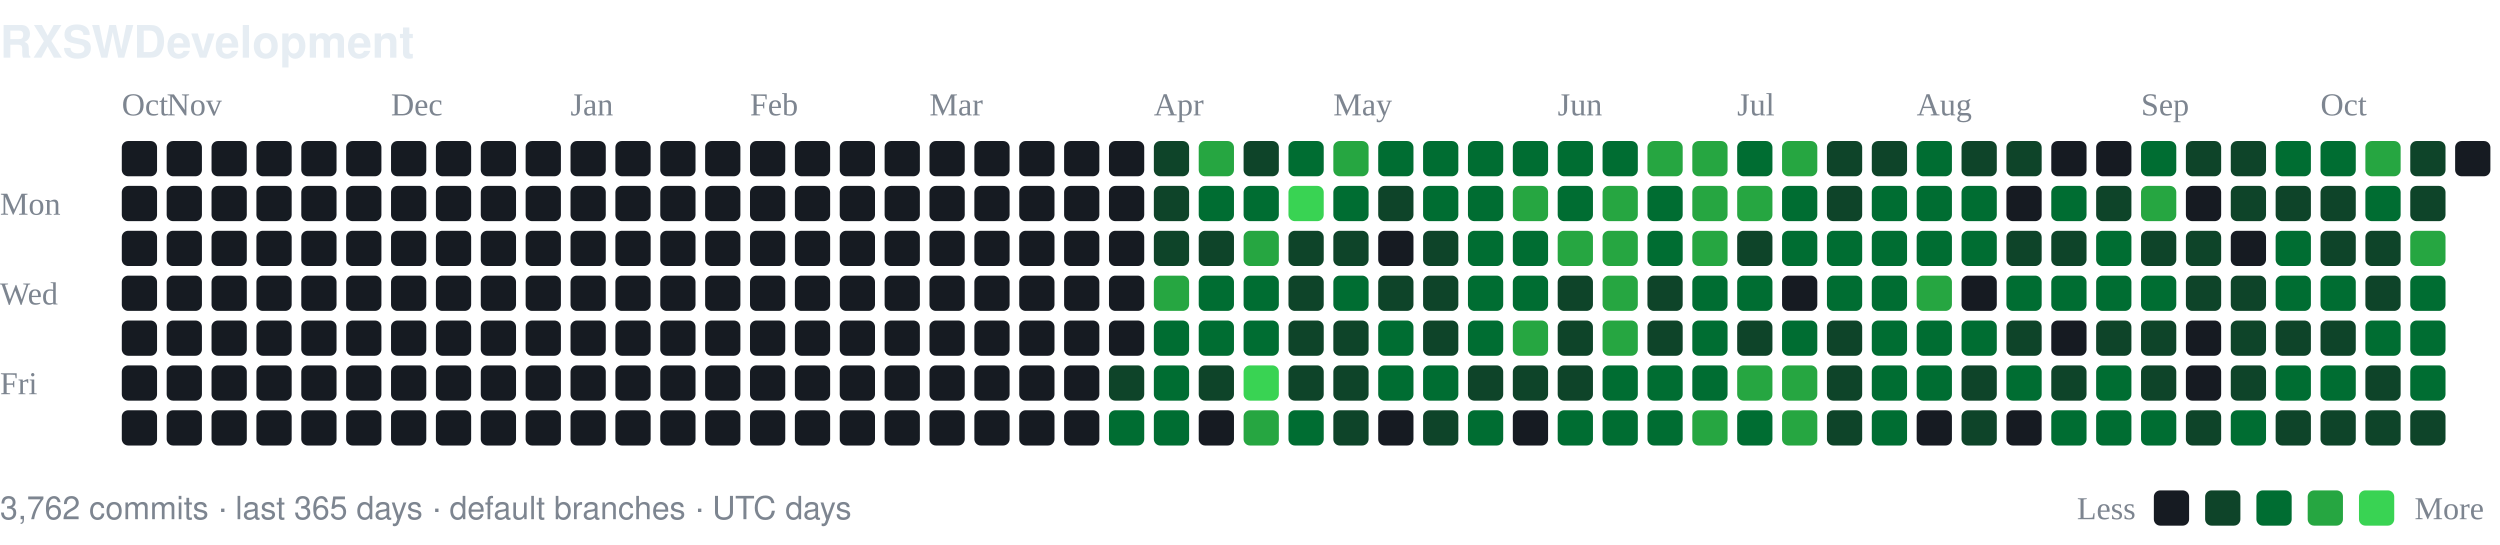
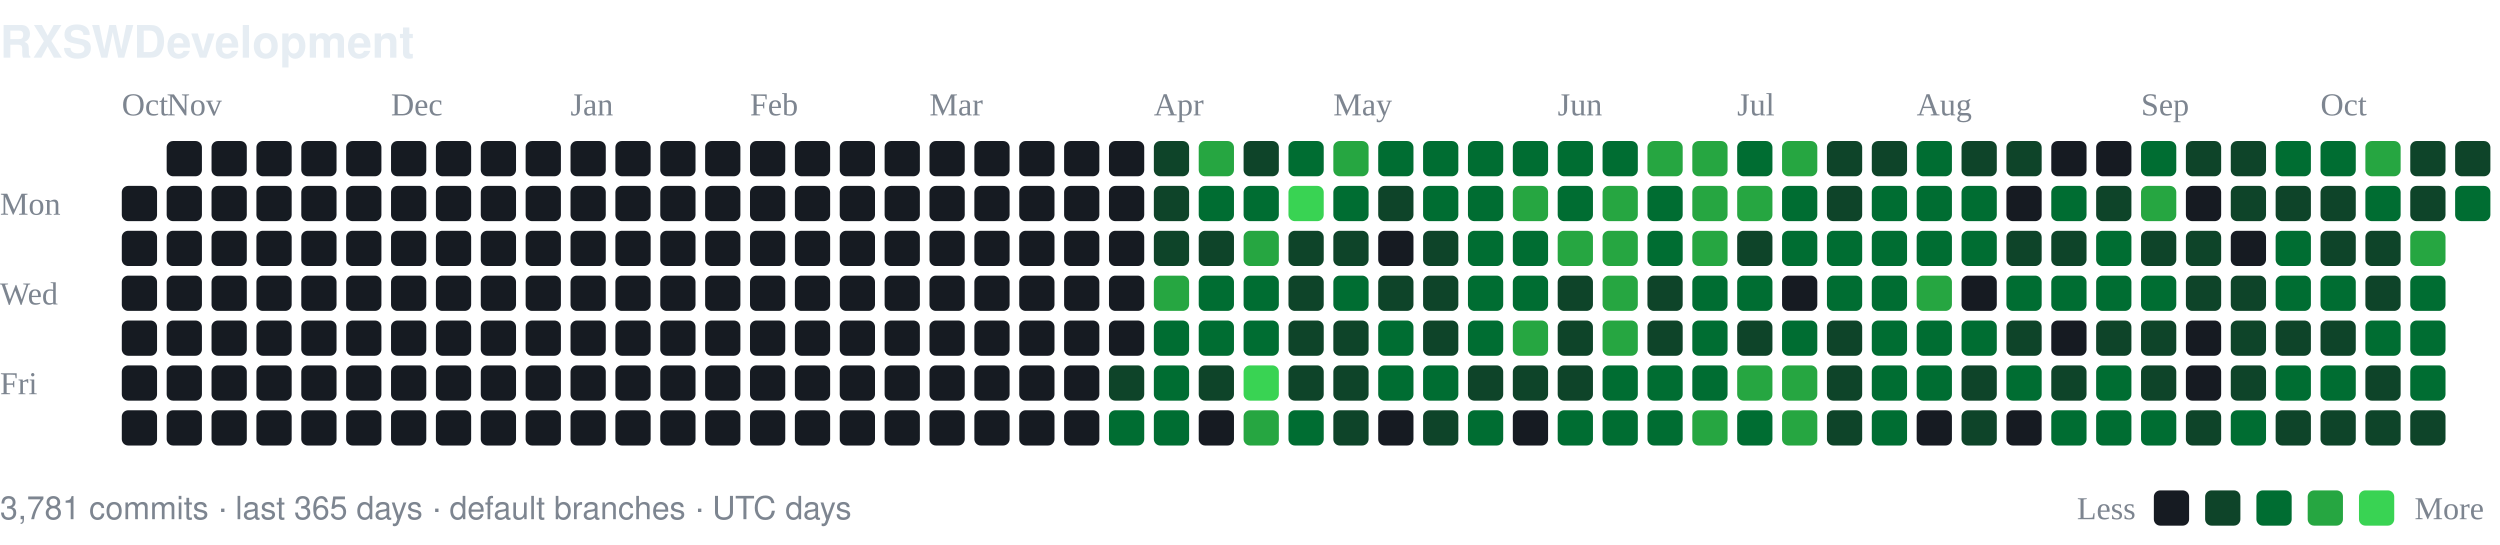
<svg xmlns="http://www.w3.org/2000/svg" width="780" height="170" viewBox="0 0 780 170" role="img">
  <text x="0" y="18" font-size="14" font-weight="600" fill="#e6edf3" font-family="ui-sans-serif,-apple-system,Segoe UI,Helvetica,Arial,sans-serif">RXSWDevelopment</text>
  <text x="0" y="67" font-size="10" fill="#7d8590">Mon</text>
  <text x="0" y="95" font-size="10" fill="#7d8590">Wed</text>
  <text x="0" y="123" font-size="10" fill="#7d8590">Fri</text>
  <text x="38" y="36" font-size="10" fill="#7d8590">Oct</text>
-   <rect x="38" y="44" width="11" height="11" rx="2" fill="#161b22" />
  <rect x="38" y="58" width="11" height="11" rx="2" fill="#161b22" />
  <rect x="38" y="72" width="11" height="11" rx="2" fill="#161b22" />
  <rect x="38" y="86" width="11" height="11" rx="2" fill="#161b22" />
  <rect x="38" y="100" width="11" height="11" rx="2" fill="#161b22" />
  <rect x="38" y="114" width="11" height="11" rx="2" fill="#161b22" />
  <rect x="38" y="128" width="11" height="11" rx="2" fill="#161b22" />
  <text x="52" y="36" font-size="10" fill="#7d8590">Nov</text>
  <rect x="52" y="44" width="11" height="11" rx="2" fill="#161b22" />
  <rect x="52" y="58" width="11" height="11" rx="2" fill="#161b22" />
  <rect x="52" y="72" width="11" height="11" rx="2" fill="#161b22" />
  <rect x="52" y="86" width="11" height="11" rx="2" fill="#161b22" />
  <rect x="52" y="100" width="11" height="11" rx="2" fill="#161b22" />
  <rect x="52" y="114" width="11" height="11" rx="2" fill="#161b22" />
  <rect x="52" y="128" width="11" height="11" rx="2" fill="#161b22" />
  <rect x="66" y="44" width="11" height="11" rx="2" fill="#161b22" />
  <rect x="66" y="58" width="11" height="11" rx="2" fill="#161b22" />
  <rect x="66" y="72" width="11" height="11" rx="2" fill="#161b22" />
  <rect x="66" y="86" width="11" height="11" rx="2" fill="#161b22" />
  <rect x="66" y="100" width="11" height="11" rx="2" fill="#161b22" />
  <rect x="66" y="114" width="11" height="11" rx="2" fill="#161b22" />
  <rect x="66" y="128" width="11" height="11" rx="2" fill="#161b22" />
  <rect x="80" y="44" width="11" height="11" rx="2" fill="#161b22" />
  <rect x="80" y="58" width="11" height="11" rx="2" fill="#161b22" />
  <rect x="80" y="72" width="11" height="11" rx="2" fill="#161b22" />
  <rect x="80" y="86" width="11" height="11" rx="2" fill="#161b22" />
  <rect x="80" y="100" width="11" height="11" rx="2" fill="#161b22" />
  <rect x="80" y="114" width="11" height="11" rx="2" fill="#161b22" />
  <rect x="80" y="128" width="11" height="11" rx="2" fill="#161b22" />
  <rect x="94" y="44" width="11" height="11" rx="2" fill="#161b22" />
  <rect x="94" y="58" width="11" height="11" rx="2" fill="#161b22" />
  <rect x="94" y="72" width="11" height="11" rx="2" fill="#161b22" />
  <rect x="94" y="86" width="11" height="11" rx="2" fill="#161b22" />
  <rect x="94" y="100" width="11" height="11" rx="2" fill="#161b22" />
  <rect x="94" y="114" width="11" height="11" rx="2" fill="#161b22" />
  <rect x="94" y="128" width="11" height="11" rx="2" fill="#161b22" />
  <rect x="108" y="44" width="11" height="11" rx="2" fill="#161b22" />
  <rect x="108" y="58" width="11" height="11" rx="2" fill="#161b22" />
  <rect x="108" y="72" width="11" height="11" rx="2" fill="#161b22" />
  <rect x="108" y="86" width="11" height="11" rx="2" fill="#161b22" />
  <rect x="108" y="100" width="11" height="11" rx="2" fill="#161b22" />
  <rect x="108" y="114" width="11" height="11" rx="2" fill="#161b22" />
  <rect x="108" y="128" width="11" height="11" rx="2" fill="#161b22" />
  <text x="122" y="36" font-size="10" fill="#7d8590">Dec</text>
  <rect x="122" y="44" width="11" height="11" rx="2" fill="#161b22" />
  <rect x="122" y="58" width="11" height="11" rx="2" fill="#161b22" />
  <rect x="122" y="72" width="11" height="11" rx="2" fill="#161b22" />
  <rect x="122" y="86" width="11" height="11" rx="2" fill="#161b22" />
  <rect x="122" y="100" width="11" height="11" rx="2" fill="#161b22" />
  <rect x="122" y="114" width="11" height="11" rx="2" fill="#161b22" />
  <rect x="122" y="128" width="11" height="11" rx="2" fill="#161b22" />
  <rect x="136" y="44" width="11" height="11" rx="2" fill="#161b22" />
  <rect x="136" y="58" width="11" height="11" rx="2" fill="#161b22" />
  <rect x="136" y="72" width="11" height="11" rx="2" fill="#161b22" />
  <rect x="136" y="86" width="11" height="11" rx="2" fill="#161b22" />
  <rect x="136" y="100" width="11" height="11" rx="2" fill="#161b22" />
  <rect x="136" y="114" width="11" height="11" rx="2" fill="#161b22" />
  <rect x="136" y="128" width="11" height="11" rx="2" fill="#161b22" />
  <rect x="150" y="44" width="11" height="11" rx="2" fill="#161b22" />
  <rect x="150" y="58" width="11" height="11" rx="2" fill="#161b22" />
  <rect x="150" y="72" width="11" height="11" rx="2" fill="#161b22" />
  <rect x="150" y="86" width="11" height="11" rx="2" fill="#161b22" />
  <rect x="150" y="100" width="11" height="11" rx="2" fill="#161b22" />
  <rect x="150" y="114" width="11" height="11" rx="2" fill="#161b22" />
  <rect x="150" y="128" width="11" height="11" rx="2" fill="#161b22" />
  <rect x="164" y="44" width="11" height="11" rx="2" fill="#161b22" />
  <rect x="164" y="58" width="11" height="11" rx="2" fill="#161b22" />
  <rect x="164" y="72" width="11" height="11" rx="2" fill="#161b22" />
  <rect x="164" y="86" width="11" height="11" rx="2" fill="#161b22" />
  <rect x="164" y="100" width="11" height="11" rx="2" fill="#161b22" />
  <rect x="164" y="114" width="11" height="11" rx="2" fill="#161b22" />
  <rect x="164" y="128" width="11" height="11" rx="2" fill="#161b22" />
  <text x="178" y="36" font-size="10" fill="#7d8590">Jan</text>
  <rect x="178" y="44" width="11" height="11" rx="2" fill="#161b22" />
  <rect x="178" y="58" width="11" height="11" rx="2" fill="#161b22" />
  <rect x="178" y="72" width="11" height="11" rx="2" fill="#161b22" />
  <rect x="178" y="86" width="11" height="11" rx="2" fill="#161b22" />
  <rect x="178" y="100" width="11" height="11" rx="2" fill="#161b22" />
  <rect x="178" y="114" width="11" height="11" rx="2" fill="#161b22" />
  <rect x="178" y="128" width="11" height="11" rx="2" fill="#161b22" />
  <rect x="192" y="44" width="11" height="11" rx="2" fill="#161b22" />
  <rect x="192" y="58" width="11" height="11" rx="2" fill="#161b22" />
  <rect x="192" y="72" width="11" height="11" rx="2" fill="#161b22" />
  <rect x="192" y="86" width="11" height="11" rx="2" fill="#161b22" />
  <rect x="192" y="100" width="11" height="11" rx="2" fill="#161b22" />
  <rect x="192" y="114" width="11" height="11" rx="2" fill="#161b22" />
  <rect x="192" y="128" width="11" height="11" rx="2" fill="#161b22" />
  <rect x="206" y="44" width="11" height="11" rx="2" fill="#161b22" />
  <rect x="206" y="58" width="11" height="11" rx="2" fill="#161b22" />
  <rect x="206" y="72" width="11" height="11" rx="2" fill="#161b22" />
  <rect x="206" y="86" width="11" height="11" rx="2" fill="#161b22" />
  <rect x="206" y="100" width="11" height="11" rx="2" fill="#161b22" />
  <rect x="206" y="114" width="11" height="11" rx="2" fill="#161b22" />
  <rect x="206" y="128" width="11" height="11" rx="2" fill="#161b22" />
  <rect x="220" y="44" width="11" height="11" rx="2" fill="#161b22" />
  <rect x="220" y="58" width="11" height="11" rx="2" fill="#161b22" />
  <rect x="220" y="72" width="11" height="11" rx="2" fill="#161b22" />
  <rect x="220" y="86" width="11" height="11" rx="2" fill="#161b22" />
  <rect x="220" y="100" width="11" height="11" rx="2" fill="#161b22" />
  <rect x="220" y="114" width="11" height="11" rx="2" fill="#161b22" />
  <rect x="220" y="128" width="11" height="11" rx="2" fill="#161b22" />
  <text x="234" y="36" font-size="10" fill="#7d8590">Feb</text>
  <rect x="234" y="44" width="11" height="11" rx="2" fill="#161b22" />
  <rect x="234" y="58" width="11" height="11" rx="2" fill="#161b22" />
  <rect x="234" y="72" width="11" height="11" rx="2" fill="#161b22" />
  <rect x="234" y="86" width="11" height="11" rx="2" fill="#161b22" />
  <rect x="234" y="100" width="11" height="11" rx="2" fill="#161b22" />
  <rect x="234" y="114" width="11" height="11" rx="2" fill="#161b22" />
  <rect x="234" y="128" width="11" height="11" rx="2" fill="#161b22" />
  <rect x="248" y="44" width="11" height="11" rx="2" fill="#161b22" />
  <rect x="248" y="58" width="11" height="11" rx="2" fill="#161b22" />
  <rect x="248" y="72" width="11" height="11" rx="2" fill="#161b22" />
  <rect x="248" y="86" width="11" height="11" rx="2" fill="#161b22" />
  <rect x="248" y="100" width="11" height="11" rx="2" fill="#161b22" />
  <rect x="248" y="114" width="11" height="11" rx="2" fill="#161b22" />
  <rect x="248" y="128" width="11" height="11" rx="2" fill="#161b22" />
  <rect x="262" y="44" width="11" height="11" rx="2" fill="#161b22" />
  <rect x="262" y="58" width="11" height="11" rx="2" fill="#161b22" />
  <rect x="262" y="72" width="11" height="11" rx="2" fill="#161b22" />
  <rect x="262" y="86" width="11" height="11" rx="2" fill="#161b22" />
  <rect x="262" y="100" width="11" height="11" rx="2" fill="#161b22" />
  <rect x="262" y="114" width="11" height="11" rx="2" fill="#161b22" />
  <rect x="262" y="128" width="11" height="11" rx="2" fill="#161b22" />
  <rect x="276" y="44" width="11" height="11" rx="2" fill="#161b22" />
  <rect x="276" y="58" width="11" height="11" rx="2" fill="#161b22" />
  <rect x="276" y="72" width="11" height="11" rx="2" fill="#161b22" />
  <rect x="276" y="86" width="11" height="11" rx="2" fill="#161b22" />
  <rect x="276" y="100" width="11" height="11" rx="2" fill="#161b22" />
  <rect x="276" y="114" width="11" height="11" rx="2" fill="#161b22" />
  <rect x="276" y="128" width="11" height="11" rx="2" fill="#161b22" />
  <text x="290" y="36" font-size="10" fill="#7d8590">Mar</text>
  <rect x="290" y="44" width="11" height="11" rx="2" fill="#161b22" />
  <rect x="290" y="58" width="11" height="11" rx="2" fill="#161b22" />
  <rect x="290" y="72" width="11" height="11" rx="2" fill="#161b22" />
  <rect x="290" y="86" width="11" height="11" rx="2" fill="#161b22" />
  <rect x="290" y="100" width="11" height="11" rx="2" fill="#161b22" />
  <rect x="290" y="114" width="11" height="11" rx="2" fill="#161b22" />
  <rect x="290" y="128" width="11" height="11" rx="2" fill="#161b22" />
  <rect x="304" y="44" width="11" height="11" rx="2" fill="#161b22" />
  <rect x="304" y="58" width="11" height="11" rx="2" fill="#161b22" />
  <rect x="304" y="72" width="11" height="11" rx="2" fill="#161b22" />
  <rect x="304" y="86" width="11" height="11" rx="2" fill="#161b22" />
  <rect x="304" y="100" width="11" height="11" rx="2" fill="#161b22" />
  <rect x="304" y="114" width="11" height="11" rx="2" fill="#161b22" />
  <rect x="304" y="128" width="11" height="11" rx="2" fill="#161b22" />
  <rect x="318" y="44" width="11" height="11" rx="2" fill="#161b22" />
  <rect x="318" y="58" width="11" height="11" rx="2" fill="#161b22" />
  <rect x="318" y="72" width="11" height="11" rx="2" fill="#161b22" />
  <rect x="318" y="86" width="11" height="11" rx="2" fill="#161b22" />
  <rect x="318" y="100" width="11" height="11" rx="2" fill="#161b22" />
  <rect x="318" y="114" width="11" height="11" rx="2" fill="#161b22" />
  <rect x="318" y="128" width="11" height="11" rx="2" fill="#161b22" />
  <rect x="332" y="44" width="11" height="11" rx="2" fill="#161b22" />
  <rect x="332" y="58" width="11" height="11" rx="2" fill="#161b22" />
  <rect x="332" y="72" width="11" height="11" rx="2" fill="#161b22" />
  <rect x="332" y="86" width="11" height="11" rx="2" fill="#161b22" />
  <rect x="332" y="100" width="11" height="11" rx="2" fill="#161b22" />
  <rect x="332" y="114" width="11" height="11" rx="2" fill="#161b22" />
  <rect x="332" y="128" width="11" height="11" rx="2" fill="#161b22" />
  <rect x="346" y="44" width="11" height="11" rx="2" fill="#161b22" />
  <rect x="346" y="58" width="11" height="11" rx="2" fill="#161b22" />
  <rect x="346" y="72" width="11" height="11" rx="2" fill="#161b22" />
  <rect x="346" y="86" width="11" height="11" rx="2" fill="#161b22" />
  <rect x="346" y="100" width="11" height="11" rx="2" fill="#161b22" />
  <rect x="346" y="114" width="11" height="11" rx="2" fill="#0e4429" />
  <rect x="346" y="128" width="11" height="11" rx="2" fill="#006d32" />
  <text x="360" y="36" font-size="10" fill="#7d8590">Apr</text>
  <rect x="360" y="44" width="11" height="11" rx="2" fill="#0e4429" />
  <rect x="360" y="58" width="11" height="11" rx="2" fill="#0e4429" />
  <rect x="360" y="72" width="11" height="11" rx="2" fill="#0e4429" />
  <rect x="360" y="86" width="11" height="11" rx="2" fill="#26a641" />
  <rect x="360" y="100" width="11" height="11" rx="2" fill="#006d32" />
  <rect x="360" y="114" width="11" height="11" rx="2" fill="#006d32" />
  <rect x="360" y="128" width="11" height="11" rx="2" fill="#006d32" />
  <rect x="374" y="44" width="11" height="11" rx="2" fill="#26a641" />
  <rect x="374" y="58" width="11" height="11" rx="2" fill="#006d32" />
  <rect x="374" y="72" width="11" height="11" rx="2" fill="#0e4429" />
  <rect x="374" y="86" width="11" height="11" rx="2" fill="#006d32" />
  <rect x="374" y="100" width="11" height="11" rx="2" fill="#006d32" />
  <rect x="374" y="114" width="11" height="11" rx="2" fill="#0e4429" />
  <rect x="374" y="128" width="11" height="11" rx="2" fill="#161b22" />
  <rect x="388" y="44" width="11" height="11" rx="2" fill="#0e4429" />
  <rect x="388" y="58" width="11" height="11" rx="2" fill="#006d32" />
  <rect x="388" y="72" width="11" height="11" rx="2" fill="#26a641" />
  <rect x="388" y="86" width="11" height="11" rx="2" fill="#006d32" />
  <rect x="388" y="100" width="11" height="11" rx="2" fill="#006d32" />
  <rect x="388" y="114" width="11" height="11" rx="2" fill="#39d353" />
  <rect x="388" y="128" width="11" height="11" rx="2" fill="#26a641" />
  <rect x="402" y="44" width="11" height="11" rx="2" fill="#006d32" />
  <rect x="402" y="58" width="11" height="11" rx="2" fill="#39d353" />
  <rect x="402" y="72" width="11" height="11" rx="2" fill="#0e4429" />
  <rect x="402" y="86" width="11" height="11" rx="2" fill="#0e4429" />
  <rect x="402" y="100" width="11" height="11" rx="2" fill="#0e4429" />
  <rect x="402" y="114" width="11" height="11" rx="2" fill="#0e4429" />
  <rect x="402" y="128" width="11" height="11" rx="2" fill="#006d32" />
  <text x="416" y="36" font-size="10" fill="#7d8590">May</text>
  <rect x="416" y="44" width="11" height="11" rx="2" fill="#26a641" />
  <rect x="416" y="58" width="11" height="11" rx="2" fill="#006d32" />
  <rect x="416" y="72" width="11" height="11" rx="2" fill="#0e4429" />
  <rect x="416" y="86" width="11" height="11" rx="2" fill="#006d32" />
  <rect x="416" y="100" width="11" height="11" rx="2" fill="#0e4429" />
  <rect x="416" y="114" width="11" height="11" rx="2" fill="#0e4429" />
  <rect x="416" y="128" width="11" height="11" rx="2" fill="#0e4429" />
  <rect x="430" y="44" width="11" height="11" rx="2" fill="#006d32" />
  <rect x="430" y="58" width="11" height="11" rx="2" fill="#0e4429" />
  <rect x="430" y="72" width="11" height="11" rx="2" fill="#161b22" />
  <rect x="430" y="86" width="11" height="11" rx="2" fill="#0e4429" />
  <rect x="430" y="100" width="11" height="11" rx="2" fill="#006d32" />
  <rect x="430" y="114" width="11" height="11" rx="2" fill="#006d32" />
  <rect x="430" y="128" width="11" height="11" rx="2" fill="#161b22" />
  <rect x="444" y="44" width="11" height="11" rx="2" fill="#006d32" />
  <rect x="444" y="58" width="11" height="11" rx="2" fill="#006d32" />
  <rect x="444" y="72" width="11" height="11" rx="2" fill="#0e4429" />
  <rect x="444" y="86" width="11" height="11" rx="2" fill="#0e4429" />
  <rect x="444" y="100" width="11" height="11" rx="2" fill="#0e4429" />
  <rect x="444" y="114" width="11" height="11" rx="2" fill="#006d32" />
  <rect x="444" y="128" width="11" height="11" rx="2" fill="#0e4429" />
  <rect x="458" y="44" width="11" height="11" rx="2" fill="#006d32" />
  <rect x="458" y="58" width="11" height="11" rx="2" fill="#006d32" />
  <rect x="458" y="72" width="11" height="11" rx="2" fill="#006d32" />
  <rect x="458" y="86" width="11" height="11" rx="2" fill="#006d32" />
  <rect x="458" y="100" width="11" height="11" rx="2" fill="#006d32" />
  <rect x="458" y="114" width="11" height="11" rx="2" fill="#0e4429" />
  <rect x="458" y="128" width="11" height="11" rx="2" fill="#006d32" />
  <rect x="472" y="44" width="11" height="11" rx="2" fill="#006d32" />
  <rect x="472" y="58" width="11" height="11" rx="2" fill="#26a641" />
  <rect x="472" y="72" width="11" height="11" rx="2" fill="#006d32" />
  <rect x="472" y="86" width="11" height="11" rx="2" fill="#006d32" />
  <rect x="472" y="100" width="11" height="11" rx="2" fill="#26a641" />
  <rect x="472" y="114" width="11" height="11" rx="2" fill="#0e4429" />
  <rect x="472" y="128" width="11" height="11" rx="2" fill="#161b22" />
  <text x="486" y="36" font-size="10" fill="#7d8590">Jun</text>
  <rect x="486" y="44" width="11" height="11" rx="2" fill="#006d32" />
  <rect x="486" y="58" width="11" height="11" rx="2" fill="#006d32" />
  <rect x="486" y="72" width="11" height="11" rx="2" fill="#26a641" />
  <rect x="486" y="86" width="11" height="11" rx="2" fill="#0e4429" />
  <rect x="486" y="100" width="11" height="11" rx="2" fill="#0e4429" />
  <rect x="486" y="114" width="11" height="11" rx="2" fill="#0e4429" />
  <rect x="486" y="128" width="11" height="11" rx="2" fill="#006d32" />
  <rect x="500" y="44" width="11" height="11" rx="2" fill="#006d32" />
  <rect x="500" y="58" width="11" height="11" rx="2" fill="#26a641" />
  <rect x="500" y="72" width="11" height="11" rx="2" fill="#26a641" />
  <rect x="500" y="86" width="11" height="11" rx="2" fill="#26a641" />
  <rect x="500" y="100" width="11" height="11" rx="2" fill="#26a641" />
  <rect x="500" y="114" width="11" height="11" rx="2" fill="#006d32" />
  <rect x="500" y="128" width="11" height="11" rx="2" fill="#006d32" />
  <rect x="514" y="44" width="11" height="11" rx="2" fill="#26a641" />
  <rect x="514" y="58" width="11" height="11" rx="2" fill="#006d32" />
  <rect x="514" y="72" width="11" height="11" rx="2" fill="#006d32" />
  <rect x="514" y="86" width="11" height="11" rx="2" fill="#0e4429" />
  <rect x="514" y="100" width="11" height="11" rx="2" fill="#0e4429" />
  <rect x="514" y="114" width="11" height="11" rx="2" fill="#006d32" />
  <rect x="514" y="128" width="11" height="11" rx="2" fill="#006d32" />
  <rect x="528" y="44" width="11" height="11" rx="2" fill="#26a641" />
  <rect x="528" y="58" width="11" height="11" rx="2" fill="#26a641" />
  <rect x="528" y="72" width="11" height="11" rx="2" fill="#26a641" />
  <rect x="528" y="86" width="11" height="11" rx="2" fill="#006d32" />
  <rect x="528" y="100" width="11" height="11" rx="2" fill="#006d32" />
  <rect x="528" y="114" width="11" height="11" rx="2" fill="#006d32" />
  <rect x="528" y="128" width="11" height="11" rx="2" fill="#26a641" />
  <text x="542" y="36" font-size="10" fill="#7d8590">Jul</text>
  <rect x="542" y="44" width="11" height="11" rx="2" fill="#006d32" />
  <rect x="542" y="58" width="11" height="11" rx="2" fill="#26a641" />
  <rect x="542" y="72" width="11" height="11" rx="2" fill="#0e4429" />
  <rect x="542" y="86" width="11" height="11" rx="2" fill="#006d32" />
  <rect x="542" y="100" width="11" height="11" rx="2" fill="#0e4429" />
  <rect x="542" y="114" width="11" height="11" rx="2" fill="#26a641" />
  <rect x="542" y="128" width="11" height="11" rx="2" fill="#006d32" />
  <rect x="556" y="44" width="11" height="11" rx="2" fill="#26a641" />
  <rect x="556" y="58" width="11" height="11" rx="2" fill="#006d32" />
  <rect x="556" y="72" width="11" height="11" rx="2" fill="#006d32" />
  <rect x="556" y="86" width="11" height="11" rx="2" fill="#161b22" />
  <rect x="556" y="100" width="11" height="11" rx="2" fill="#006d32" />
  <rect x="556" y="114" width="11" height="11" rx="2" fill="#26a641" />
  <rect x="556" y="128" width="11" height="11" rx="2" fill="#26a641" />
  <rect x="570" y="44" width="11" height="11" rx="2" fill="#0e4429" />
  <rect x="570" y="58" width="11" height="11" rx="2" fill="#0e4429" />
  <rect x="570" y="72" width="11" height="11" rx="2" fill="#006d32" />
  <rect x="570" y="86" width="11" height="11" rx="2" fill="#006d32" />
  <rect x="570" y="100" width="11" height="11" rx="2" fill="#0e4429" />
  <rect x="570" y="114" width="11" height="11" rx="2" fill="#0e4429" />
  <rect x="570" y="128" width="11" height="11" rx="2" fill="#0e4429" />
  <rect x="584" y="44" width="11" height="11" rx="2" fill="#0e4429" />
  <rect x="584" y="58" width="11" height="11" rx="2" fill="#006d32" />
  <rect x="584" y="72" width="11" height="11" rx="2" fill="#006d32" />
  <rect x="584" y="86" width="11" height="11" rx="2" fill="#006d32" />
  <rect x="584" y="100" width="11" height="11" rx="2" fill="#006d32" />
  <rect x="584" y="114" width="11" height="11" rx="2" fill="#006d32" />
  <rect x="584" y="128" width="11" height="11" rx="2" fill="#006d32" />
  <text x="598" y="36" font-size="10" fill="#7d8590">Aug</text>
  <rect x="598" y="44" width="11" height="11" rx="2" fill="#006d32" />
  <rect x="598" y="58" width="11" height="11" rx="2" fill="#006d32" />
  <rect x="598" y="72" width="11" height="11" rx="2" fill="#006d32" />
  <rect x="598" y="86" width="11" height="11" rx="2" fill="#26a641" />
  <rect x="598" y="100" width="11" height="11" rx="2" fill="#006d32" />
  <rect x="598" y="114" width="11" height="11" rx="2" fill="#006d32" />
  <rect x="598" y="128" width="11" height="11" rx="2" fill="#161b22" />
  <rect x="612" y="44" width="11" height="11" rx="2" fill="#0e4429" />
  <rect x="612" y="58" width="11" height="11" rx="2" fill="#006d32" />
  <rect x="612" y="72" width="11" height="11" rx="2" fill="#006d32" />
  <rect x="612" y="86" width="11" height="11" rx="2" fill="#161b22" />
  <rect x="612" y="100" width="11" height="11" rx="2" fill="#006d32" />
  <rect x="612" y="114" width="11" height="11" rx="2" fill="#0e4429" />
  <rect x="612" y="128" width="11" height="11" rx="2" fill="#0e4429" />
  <rect x="626" y="44" width="11" height="11" rx="2" fill="#0e4429" />
  <rect x="626" y="58" width="11" height="11" rx="2" fill="#161b22" />
  <rect x="626" y="72" width="11" height="11" rx="2" fill="#0e4429" />
  <rect x="626" y="86" width="11" height="11" rx="2" fill="#006d32" />
  <rect x="626" y="100" width="11" height="11" rx="2" fill="#0e4429" />
  <rect x="626" y="114" width="11" height="11" rx="2" fill="#006d32" />
  <rect x="626" y="128" width="11" height="11" rx="2" fill="#161b22" />
  <rect x="640" y="44" width="11" height="11" rx="2" fill="#161b22" />
  <rect x="640" y="58" width="11" height="11" rx="2" fill="#006d32" />
  <rect x="640" y="72" width="11" height="11" rx="2" fill="#0e4429" />
  <rect x="640" y="86" width="11" height="11" rx="2" fill="#006d32" />
  <rect x="640" y="100" width="11" height="11" rx="2" fill="#161b22" />
  <rect x="640" y="114" width="11" height="11" rx="2" fill="#0e4429" />
  <rect x="640" y="128" width="11" height="11" rx="2" fill="#006d32" />
  <rect x="654" y="44" width="11" height="11" rx="2" fill="#161b22" />
  <rect x="654" y="58" width="11" height="11" rx="2" fill="#0e4429" />
  <rect x="654" y="72" width="11" height="11" rx="2" fill="#006d32" />
  <rect x="654" y="86" width="11" height="11" rx="2" fill="#006d32" />
  <rect x="654" y="100" width="11" height="11" rx="2" fill="#0e4429" />
  <rect x="654" y="114" width="11" height="11" rx="2" fill="#006d32" />
  <rect x="654" y="128" width="11" height="11" rx="2" fill="#006d32" />
  <text x="668" y="36" font-size="10" fill="#7d8590">Sep</text>
  <rect x="668" y="44" width="11" height="11" rx="2" fill="#006d32" />
  <rect x="668" y="58" width="11" height="11" rx="2" fill="#26a641" />
  <rect x="668" y="72" width="11" height="11" rx="2" fill="#0e4429" />
  <rect x="668" y="86" width="11" height="11" rx="2" fill="#006d32" />
  <rect x="668" y="100" width="11" height="11" rx="2" fill="#0e4429" />
  <rect x="668" y="114" width="11" height="11" rx="2" fill="#0e4429" />
  <rect x="668" y="128" width="11" height="11" rx="2" fill="#006d32" />
  <rect x="682" y="44" width="11" height="11" rx="2" fill="#0e4429" />
  <rect x="682" y="58" width="11" height="11" rx="2" fill="#161b22" />
  <rect x="682" y="72" width="11" height="11" rx="2" fill="#0e4429" />
  <rect x="682" y="86" width="11" height="11" rx="2" fill="#0e4429" />
  <rect x="682" y="100" width="11" height="11" rx="2" fill="#161b22" />
  <rect x="682" y="114" width="11" height="11" rx="2" fill="#161b22" />
  <rect x="682" y="128" width="11" height="11" rx="2" fill="#0e4429" />
  <rect x="696" y="44" width="11" height="11" rx="2" fill="#0e4429" />
  <rect x="696" y="58" width="11" height="11" rx="2" fill="#0e4429" />
  <rect x="696" y="72" width="11" height="11" rx="2" fill="#161b22" />
  <rect x="696" y="86" width="11" height="11" rx="2" fill="#0e4429" />
  <rect x="696" y="100" width="11" height="11" rx="2" fill="#0e4429" />
  <rect x="696" y="114" width="11" height="11" rx="2" fill="#0e4429" />
  <rect x="696" y="128" width="11" height="11" rx="2" fill="#006d32" />
  <rect x="710" y="44" width="11" height="11" rx="2" fill="#006d32" />
  <rect x="710" y="58" width="11" height="11" rx="2" fill="#0e4429" />
  <rect x="710" y="72" width="11" height="11" rx="2" fill="#006d32" />
  <rect x="710" y="86" width="11" height="11" rx="2" fill="#006d32" />
  <rect x="710" y="100" width="11" height="11" rx="2" fill="#0e4429" />
  <rect x="710" y="114" width="11" height="11" rx="2" fill="#006d32" />
  <rect x="710" y="128" width="11" height="11" rx="2" fill="#0e4429" />
  <text x="724" y="36" font-size="10" fill="#7d8590">Oct</text>
  <rect x="724" y="44" width="11" height="11" rx="2" fill="#006d32" />
  <rect x="724" y="58" width="11" height="11" rx="2" fill="#0e4429" />
  <rect x="724" y="72" width="11" height="11" rx="2" fill="#0e4429" />
  <rect x="724" y="86" width="11" height="11" rx="2" fill="#006d32" />
  <rect x="724" y="100" width="11" height="11" rx="2" fill="#0e4429" />
  <rect x="724" y="114" width="11" height="11" rx="2" fill="#006d32" />
  <rect x="724" y="128" width="11" height="11" rx="2" fill="#0e4429" />
  <rect x="738" y="44" width="11" height="11" rx="2" fill="#26a641" />
  <rect x="738" y="58" width="11" height="11" rx="2" fill="#006d32" />
  <rect x="738" y="72" width="11" height="11" rx="2" fill="#0e4429" />
  <rect x="738" y="86" width="11" height="11" rx="2" fill="#0e4429" />
  <rect x="738" y="100" width="11" height="11" rx="2" fill="#006d32" />
  <rect x="738" y="114" width="11" height="11" rx="2" fill="#0e4429" />
  <rect x="738" y="128" width="11" height="11" rx="2" fill="#0e4429" />
  <rect x="752" y="44" width="11" height="11" rx="2" fill="#0e4429" />
  <rect x="752" y="58" width="11" height="11" rx="2" fill="#0e4429" />
  <rect x="752" y="72" width="11" height="11" rx="2" fill="#26a641" />
  <rect x="752" y="86" width="11" height="11" rx="2" fill="#006d32" />
  <rect x="752" y="100" width="11" height="11" rx="2" fill="#006d32" />
  <rect x="752" y="114" width="11" height="11" rx="2" fill="#006d32" />
  <rect x="752" y="128" width="11" height="11" rx="2" fill="#0e4429" />
-   <rect x="766" y="44" width="11" height="11" rx="2" fill="#161b22" />
+   <rect x="766" y="44" width="11" height="11" rx="2" fill="#0e4429" />
+   <rect x="766" y="58" width="11" height="11" rx="2" fill="#006d32" />
  <text x="648" y="162" font-size="10" fill="#7d8590">Less</text>
  <rect x="672" y="153" width="11" height="11" rx="2" fill="#161b22" />
  <rect x="688" y="153" width="11" height="11" rx="2" fill="#0e4429" />
  <rect x="704" y="153" width="11" height="11" rx="2" fill="#006d32" />
  <rect x="720" y="153" width="11" height="11" rx="2" fill="#26a641" />
  <rect x="736" y="153" width="11" height="11" rx="2" fill="#39d353" />
  <text x="775" y="162" font-size="10" fill="#7d8590" text-anchor="end">More</text>
-   <text x="0" y="162" font-size="10" fill="#7d8590" font-family="ui-sans-serif,-apple-system,Segoe UI,Helvetica,Arial,sans-serif">3,762 commits · last 365 days · default branches · UTC days</text>
+   <text x="0" y="162" font-size="10" fill="#7d8590" font-family="ui-sans-serif,-apple-system,Segoe UI,Helvetica,Arial,sans-serif">3,781 commits · last 365 days · default branches · UTC days</text>
</svg>
